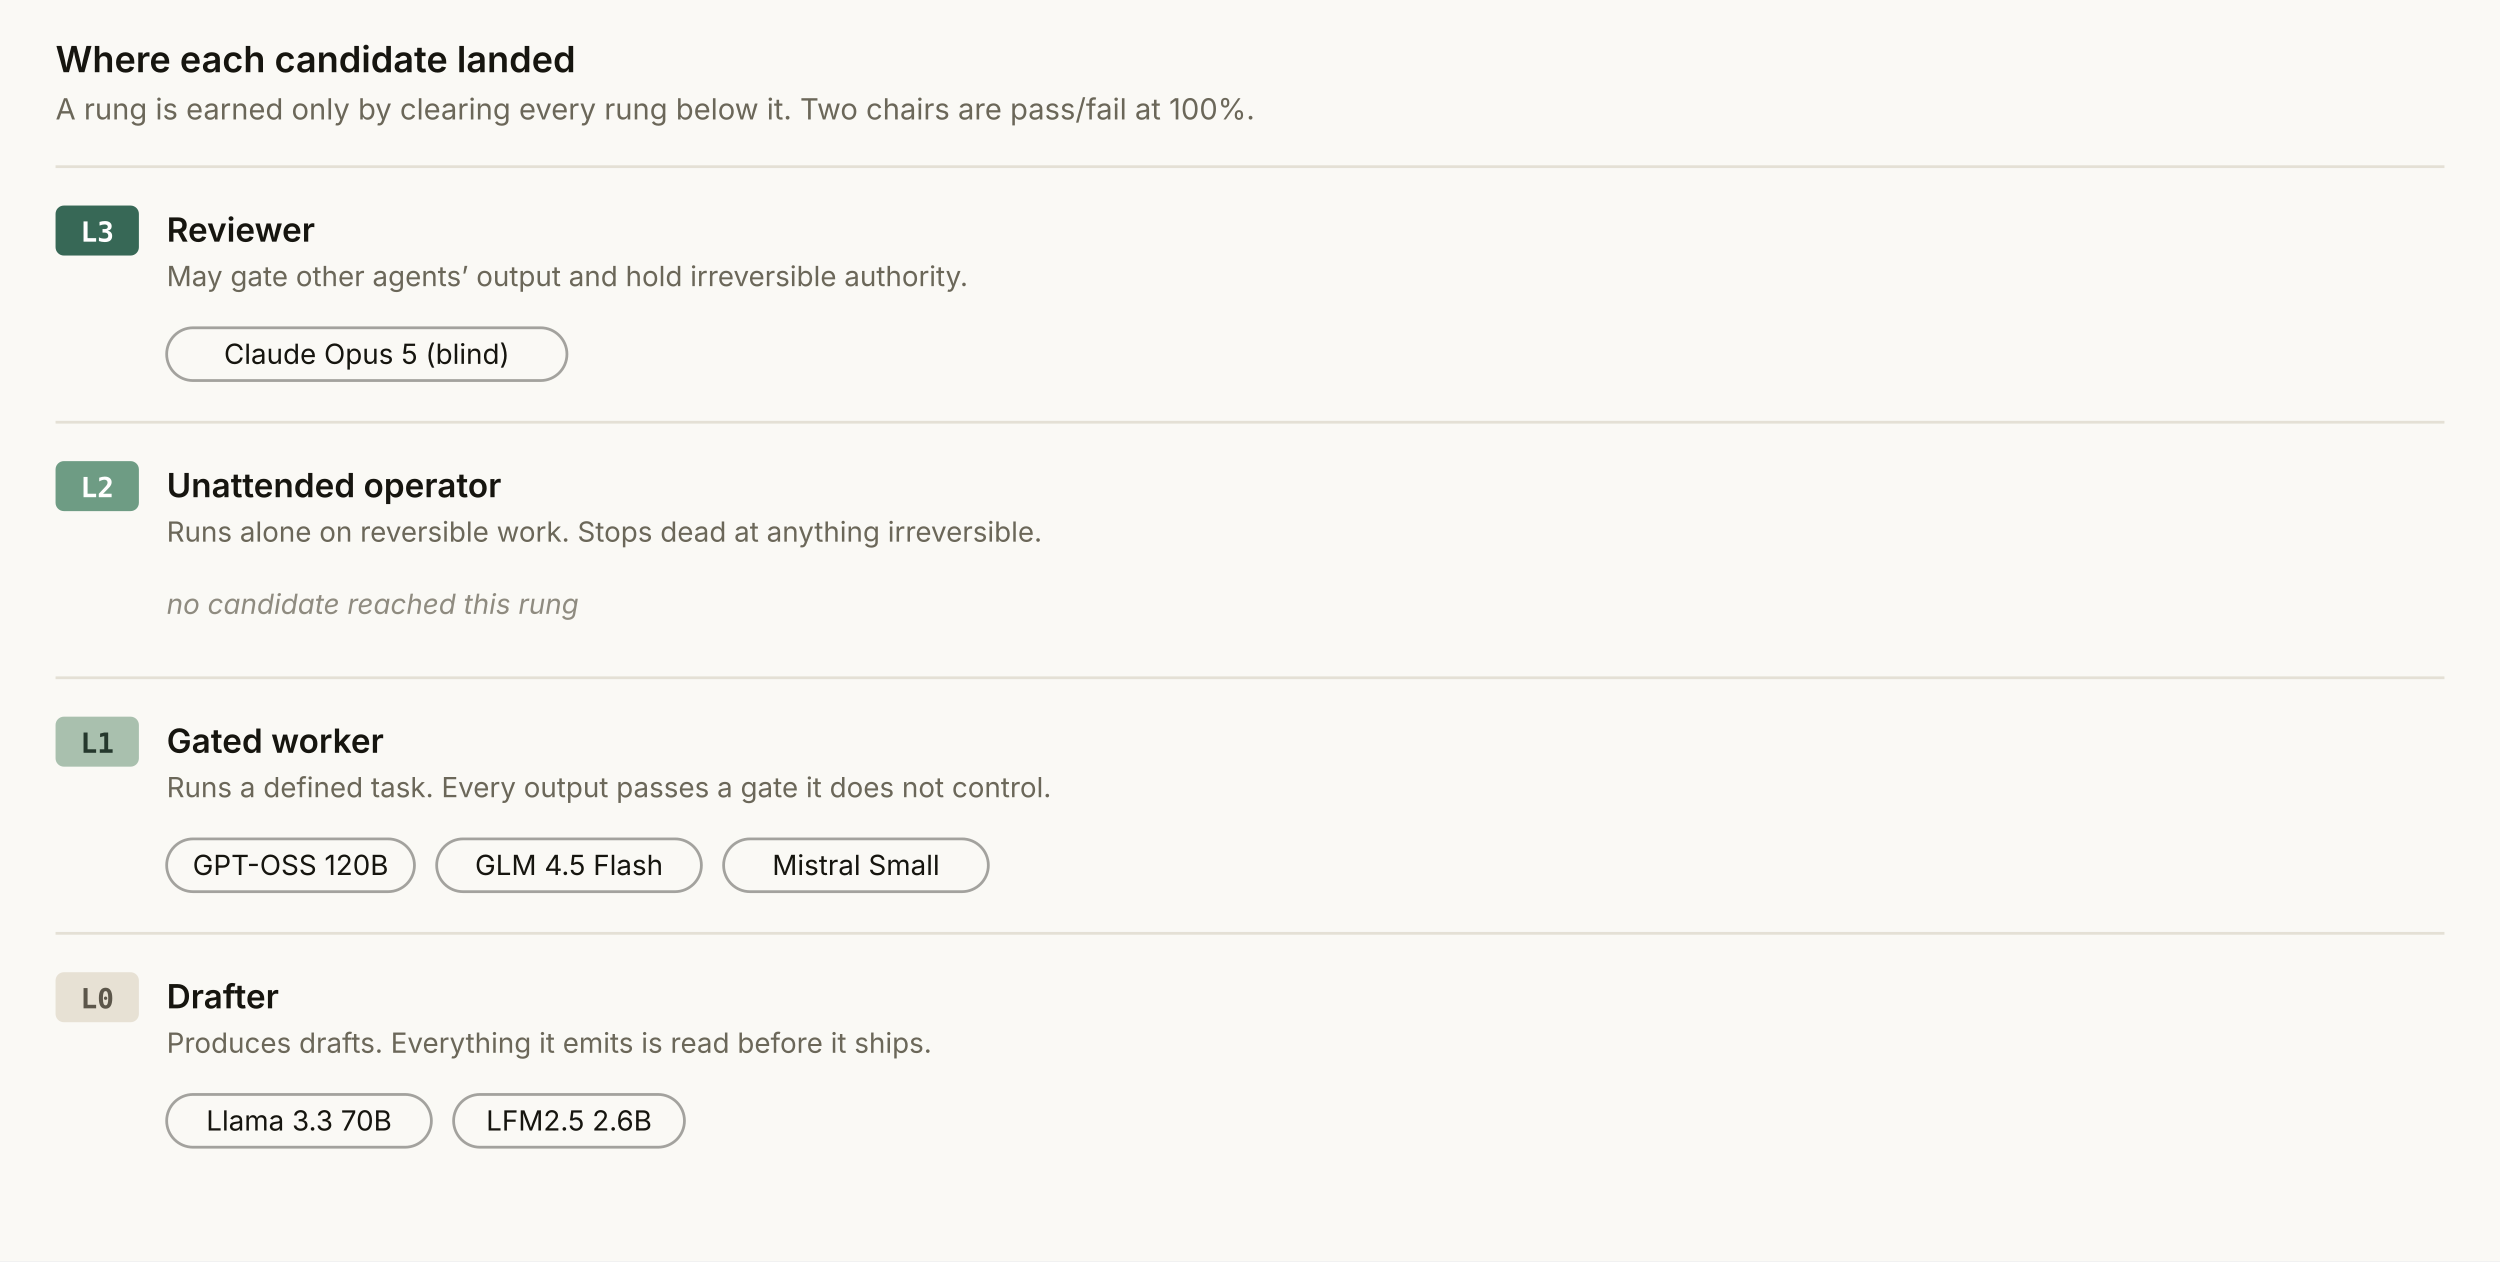
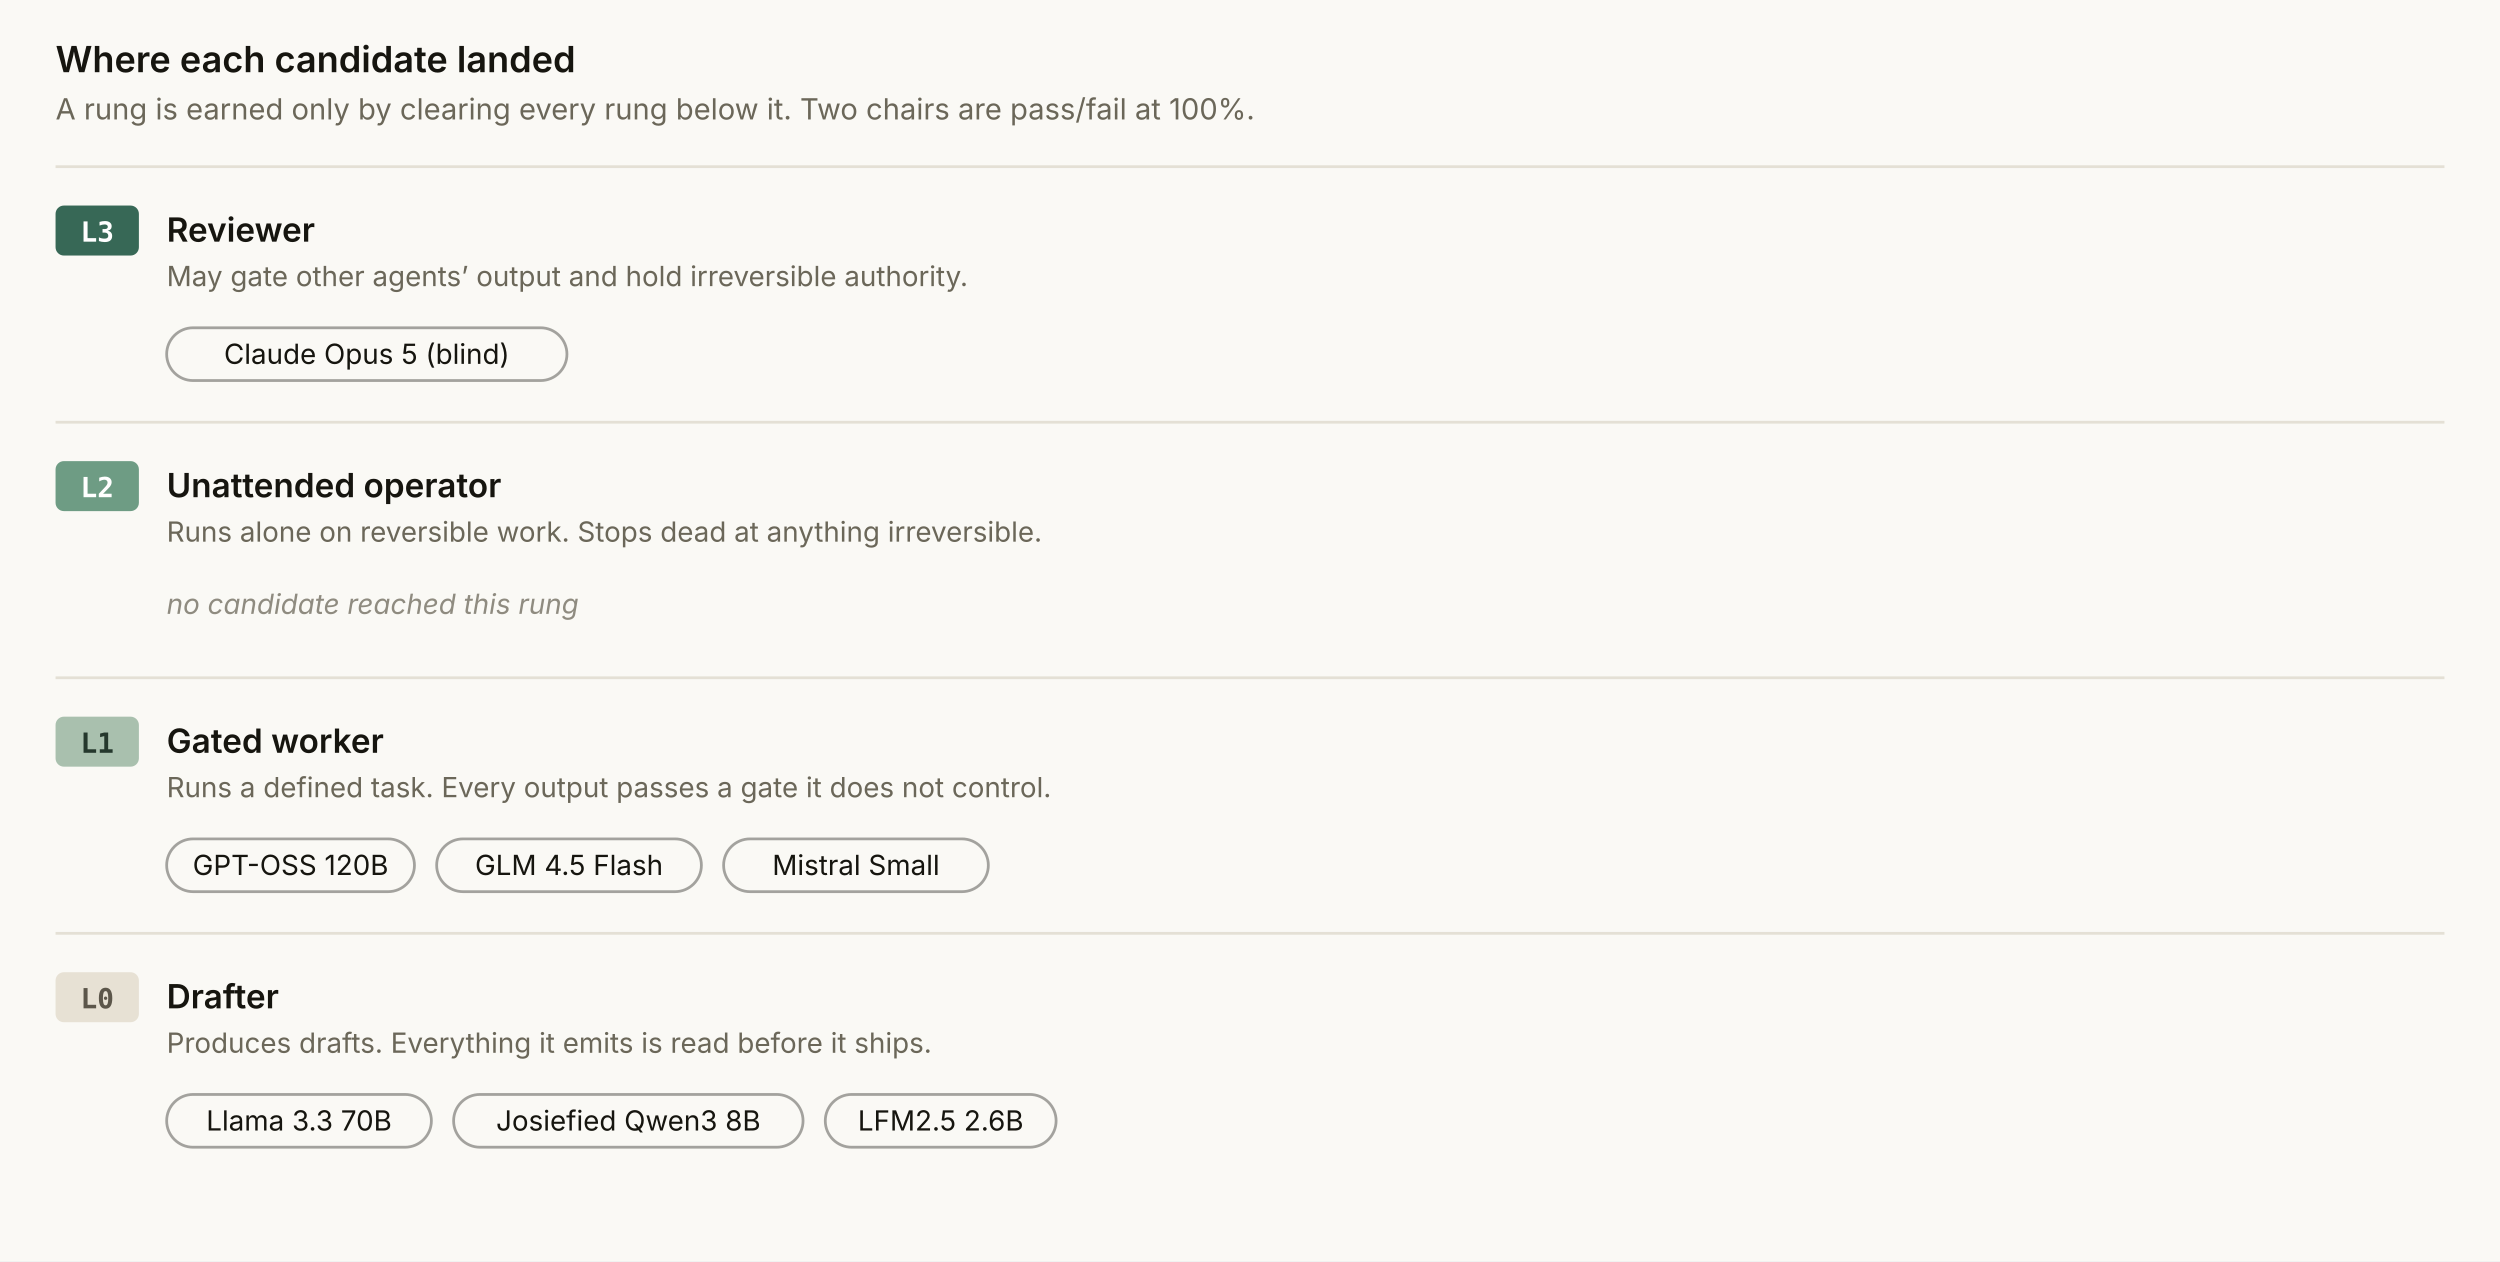
<svg xmlns="http://www.w3.org/2000/svg" width="900" height="454" viewBox="0 0 900 454" font-family="ui-sans-serif, -apple-system, 'Segoe UI', Inter, Helvetica, Arial, sans-serif">
  <rect width="900" height="454" fill="#FAF9F5" />
  <text x="20" y="26" font-size="13" font-weight="600" fill="#16150F">Where each candidate landed</text>
  <text x="20" y="43" font-size="10.5" fill="#6B6759">A rung is earned only by clearing every rung below it. Two chairs are pass/fail at 100%.</text>
  <line x1="20" y1="60" x2="880" y2="60" stroke="#E4E0D5" stroke-width="1" />
  <rect x="20" y="74" width="30" height="18" rx="3" fill="#376856" />
  <text x="35" y="87" font-size="10" font-weight="700" text-anchor="middle" font-family="ui-monospace, 'SF Mono', 'Cascadia Mono', Menlo, Consolas, monospace" fill="#FFFFFF">L3</text>
  <text x="60" y="87" font-size="12" font-weight="600" fill="#16150F">Reviewer</text>
  <text x="60" y="103" font-size="10" fill="#6B6759">May gate other agents’ output and hold irreversible authority.</text>
  <rect x="60" y="118" width="144.1" height="19" rx="9.5" fill="none" stroke="#16150F" stroke-width="1" opacity=".38" />
  <text x="132.05" y="131" font-size="10" text-anchor="middle" fill="#16150F">Claude Opus 5 (blind)</text>
  <line x1="20" y1="152" x2="880" y2="152" stroke="#E4E0D5" stroke-width="1" />
  <rect x="20" y="166" width="30" height="18" rx="3" fill="#6E9C84" />
  <text x="35" y="179" font-size="10" font-weight="700" text-anchor="middle" font-family="ui-monospace, 'SF Mono', 'Cascadia Mono', Menlo, Consolas, monospace" fill="#FFFFFF">L2</text>
  <text x="60" y="179" font-size="12" font-weight="600" fill="#16150F">Unattended operator</text>
  <text x="60" y="195" font-size="10" fill="#6B6759">Runs alone on reversible work. Stops dead at anything irreversible.</text>
  <text x="60" y="221" font-size="10" fill="#6B6759" font-style="italic" opacity=".75">no candidate reached this rung</text>
  <line x1="20" y1="244" x2="880" y2="244" stroke="#E4E0D5" stroke-width="1" />
  <rect x="20" y="258" width="30" height="18" rx="3" fill="#A9C0AE" />
  <text x="35" y="271" font-size="10" font-weight="700" text-anchor="middle" font-family="ui-monospace, 'SF Mono', 'Cascadia Mono', Menlo, Consolas, monospace" fill="#25382D">L1</text>
  <text x="60" y="271" font-size="12" font-weight="600" fill="#16150F">Gated worker</text>
  <text x="60" y="287" font-size="10" fill="#6B6759">Runs a defined task. Every output passes a gate it does not control.</text>
  <rect x="60" y="302" width="89.2" height="19" rx="9.5" fill="none" stroke="#16150F" stroke-width="1" opacity=".38" />
  <text x="104.6" y="315" font-size="10" text-anchor="middle" fill="#16150F">GPT-OSS 120B</text>
  <rect x="157.2" y="302" width="95.3" height="19" rx="9.5" fill="none" stroke="#16150F" stroke-width="1" opacity=".38" />
  <text x="204.85" y="315" font-size="10" text-anchor="middle" fill="#16150F">GLM 4.5 Flash</text>
  <rect x="260.5" y="302" width="95.3" height="19" rx="9.5" fill="none" stroke="#16150F" stroke-width="1" opacity=".38" />
  <text x="308.15" y="315" font-size="10" text-anchor="middle" fill="#16150F">Mistral Small</text>
  <line x1="20" y1="336" x2="880" y2="336" stroke="#E4E0D5" stroke-width="1" />
  <rect x="20" y="350" width="30" height="18" rx="3" fill="#E7E1D4" />
  <text x="35" y="363" font-size="10" font-weight="700" text-anchor="middle" font-family="ui-monospace, 'SF Mono', 'Cascadia Mono', Menlo, Consolas, monospace" fill="#5C564A">L0</text>
  <text x="60" y="363" font-size="12" font-weight="600" fill="#16150F">Drafter</text>
  <text x="60" y="379" font-size="10" fill="#6B6759">Produces drafts. Everything it emits is read before it ships.</text>
  <rect x="60" y="394" width="95.3" height="19" rx="9.5" fill="none" stroke="#16150F" stroke-width="1" opacity=".38" />
  <text x="107.65" y="407" font-size="10" text-anchor="middle" fill="#16150F">Llama 3.3 70B</text>
-   <rect x="163.3" y="394" width="83.1" height="19" rx="9.5" fill="none" stroke="#16150F" stroke-width="1" opacity=".38" />
-   <text x="204.85" y="407" font-size="10" text-anchor="middle" fill="#16150F">LFM2.5 2.6B</text>
+   <rect x="163.3" y="394" width="125.8" height="19" rx="9.5" fill="none" stroke="#16150F" stroke-width="1" opacity=".38" />
+   <text x="226.2" y="407" font-size="10" text-anchor="middle" fill="#16150F">Josiefied Qwen3 8B</text>
+   <rect x="297.1" y="394" width="83.1" height="19" rx="9.5" fill="none" stroke="#16150F" stroke-width="1" opacity=".38" />
+   <text x="338.65" y="407" font-size="10" text-anchor="middle" fill="#16150F">LFM2.5 2.6B</text>
</svg>
